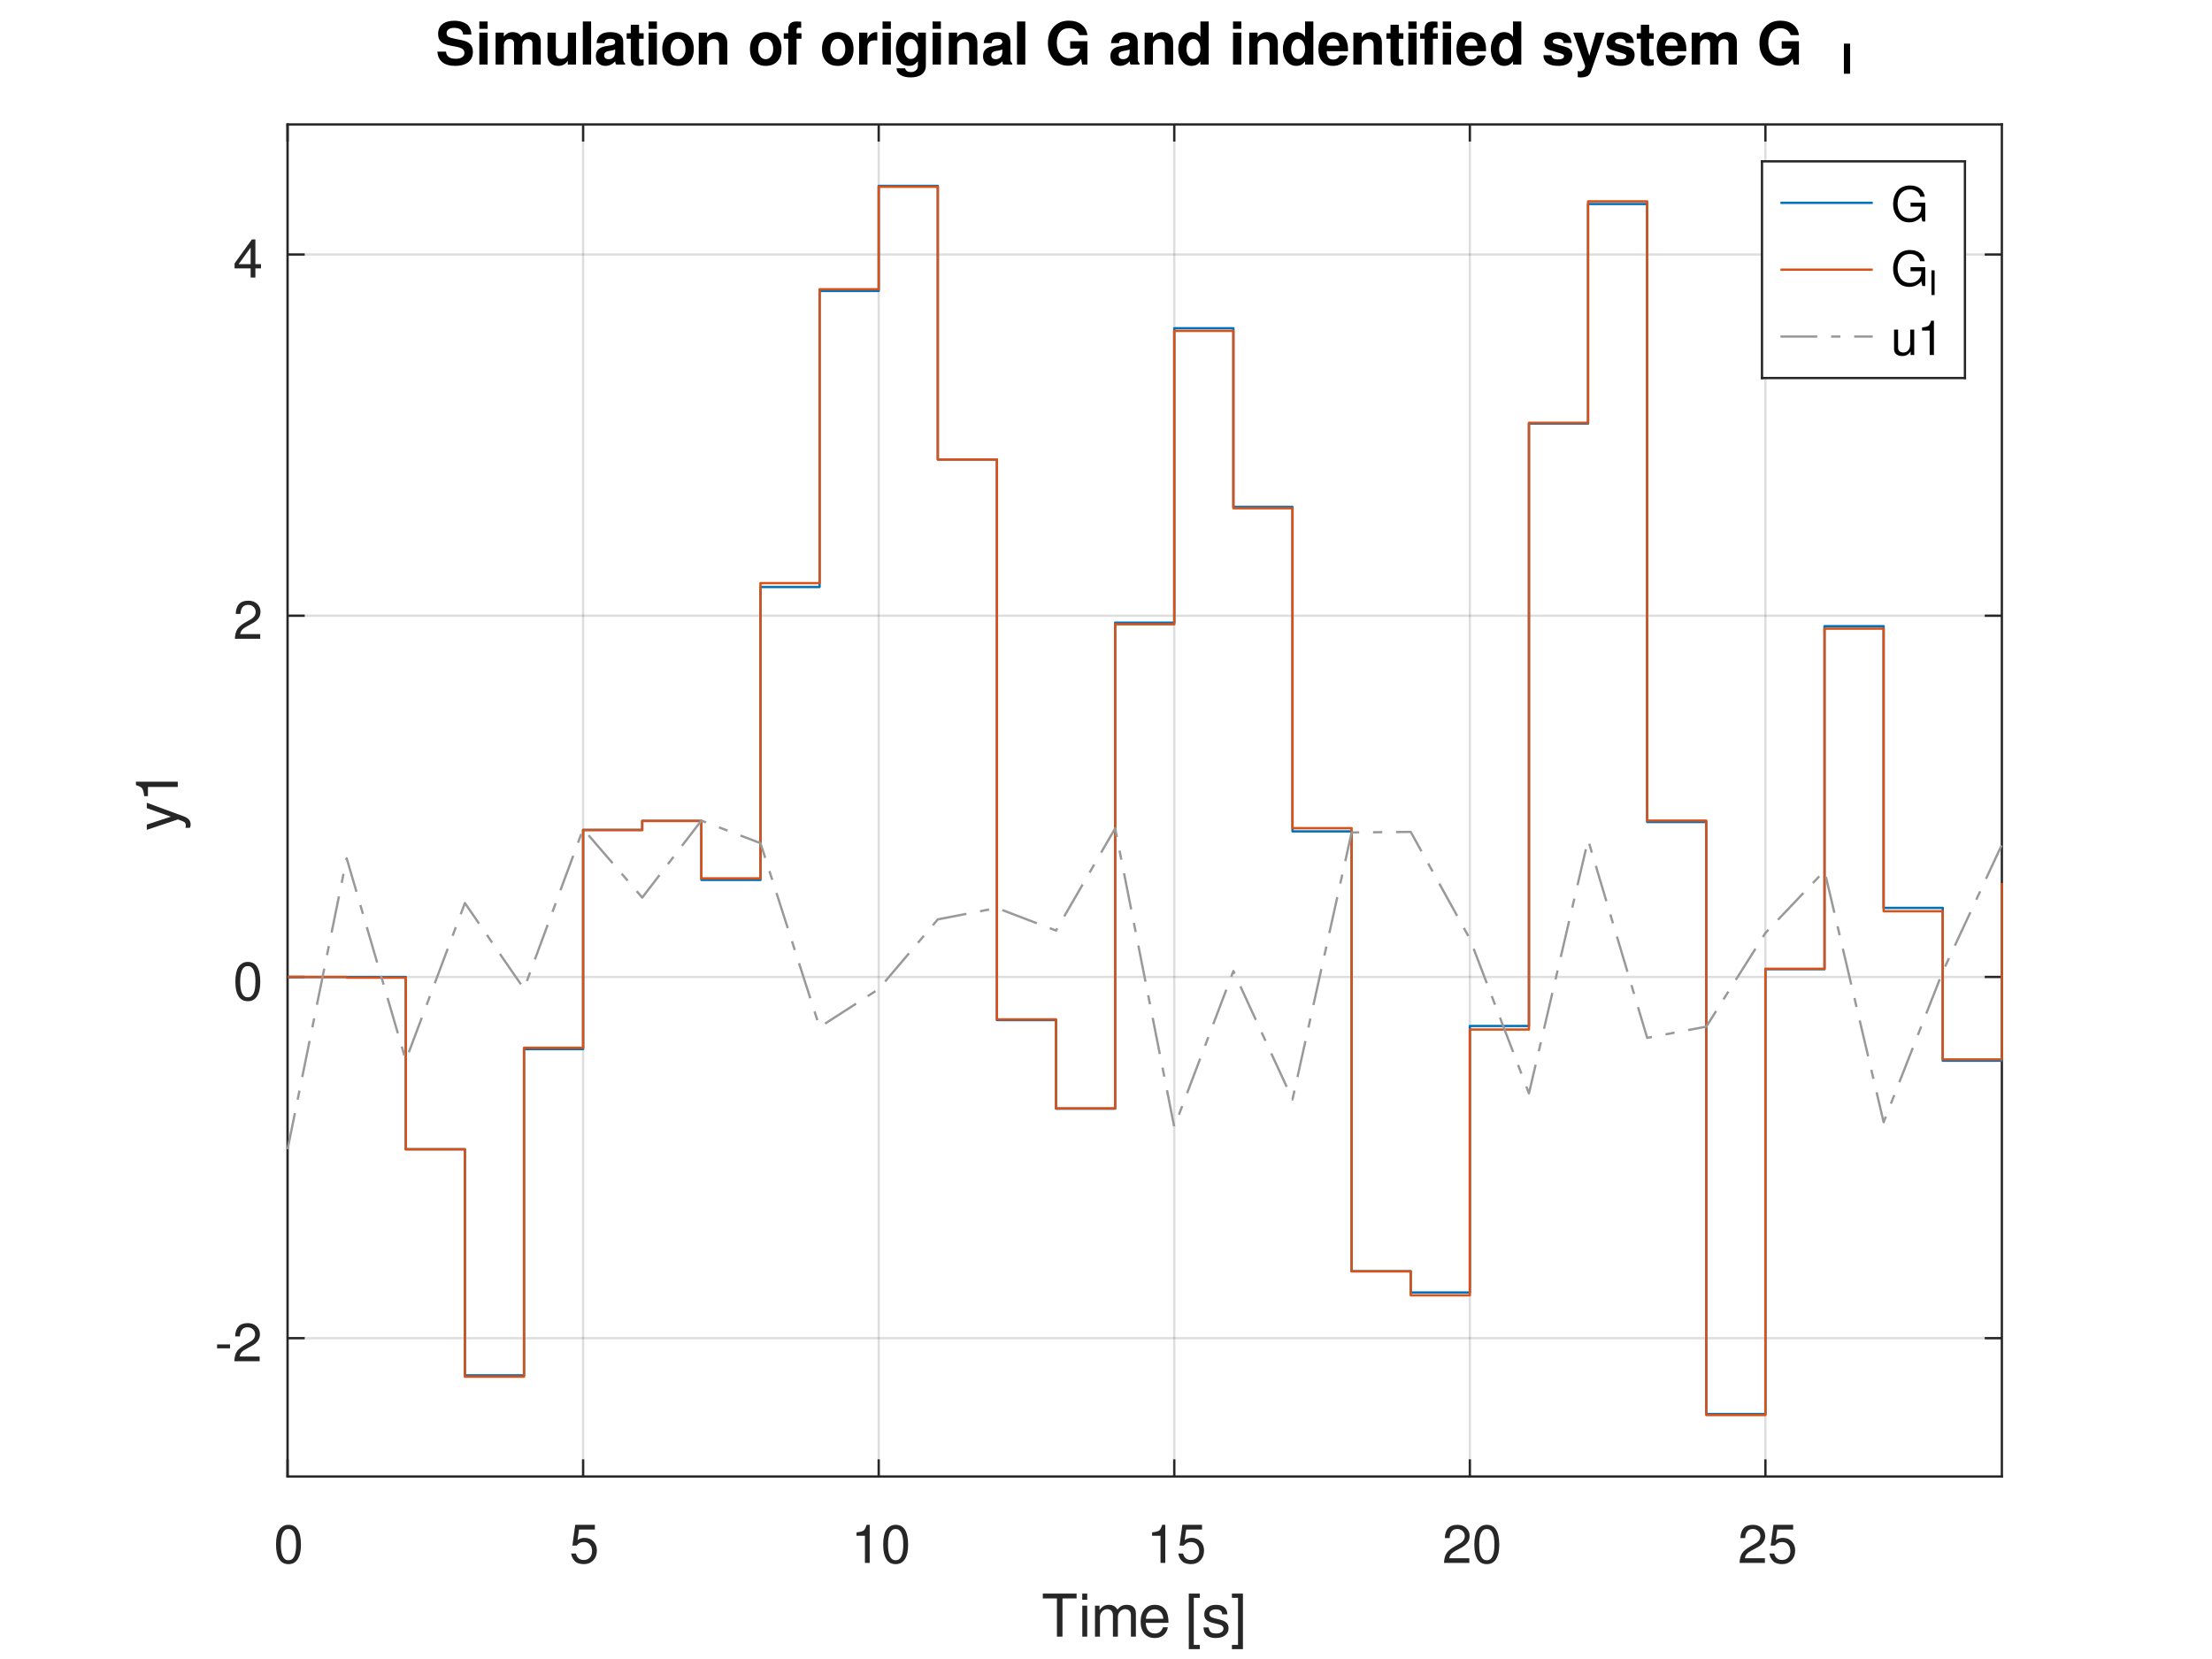
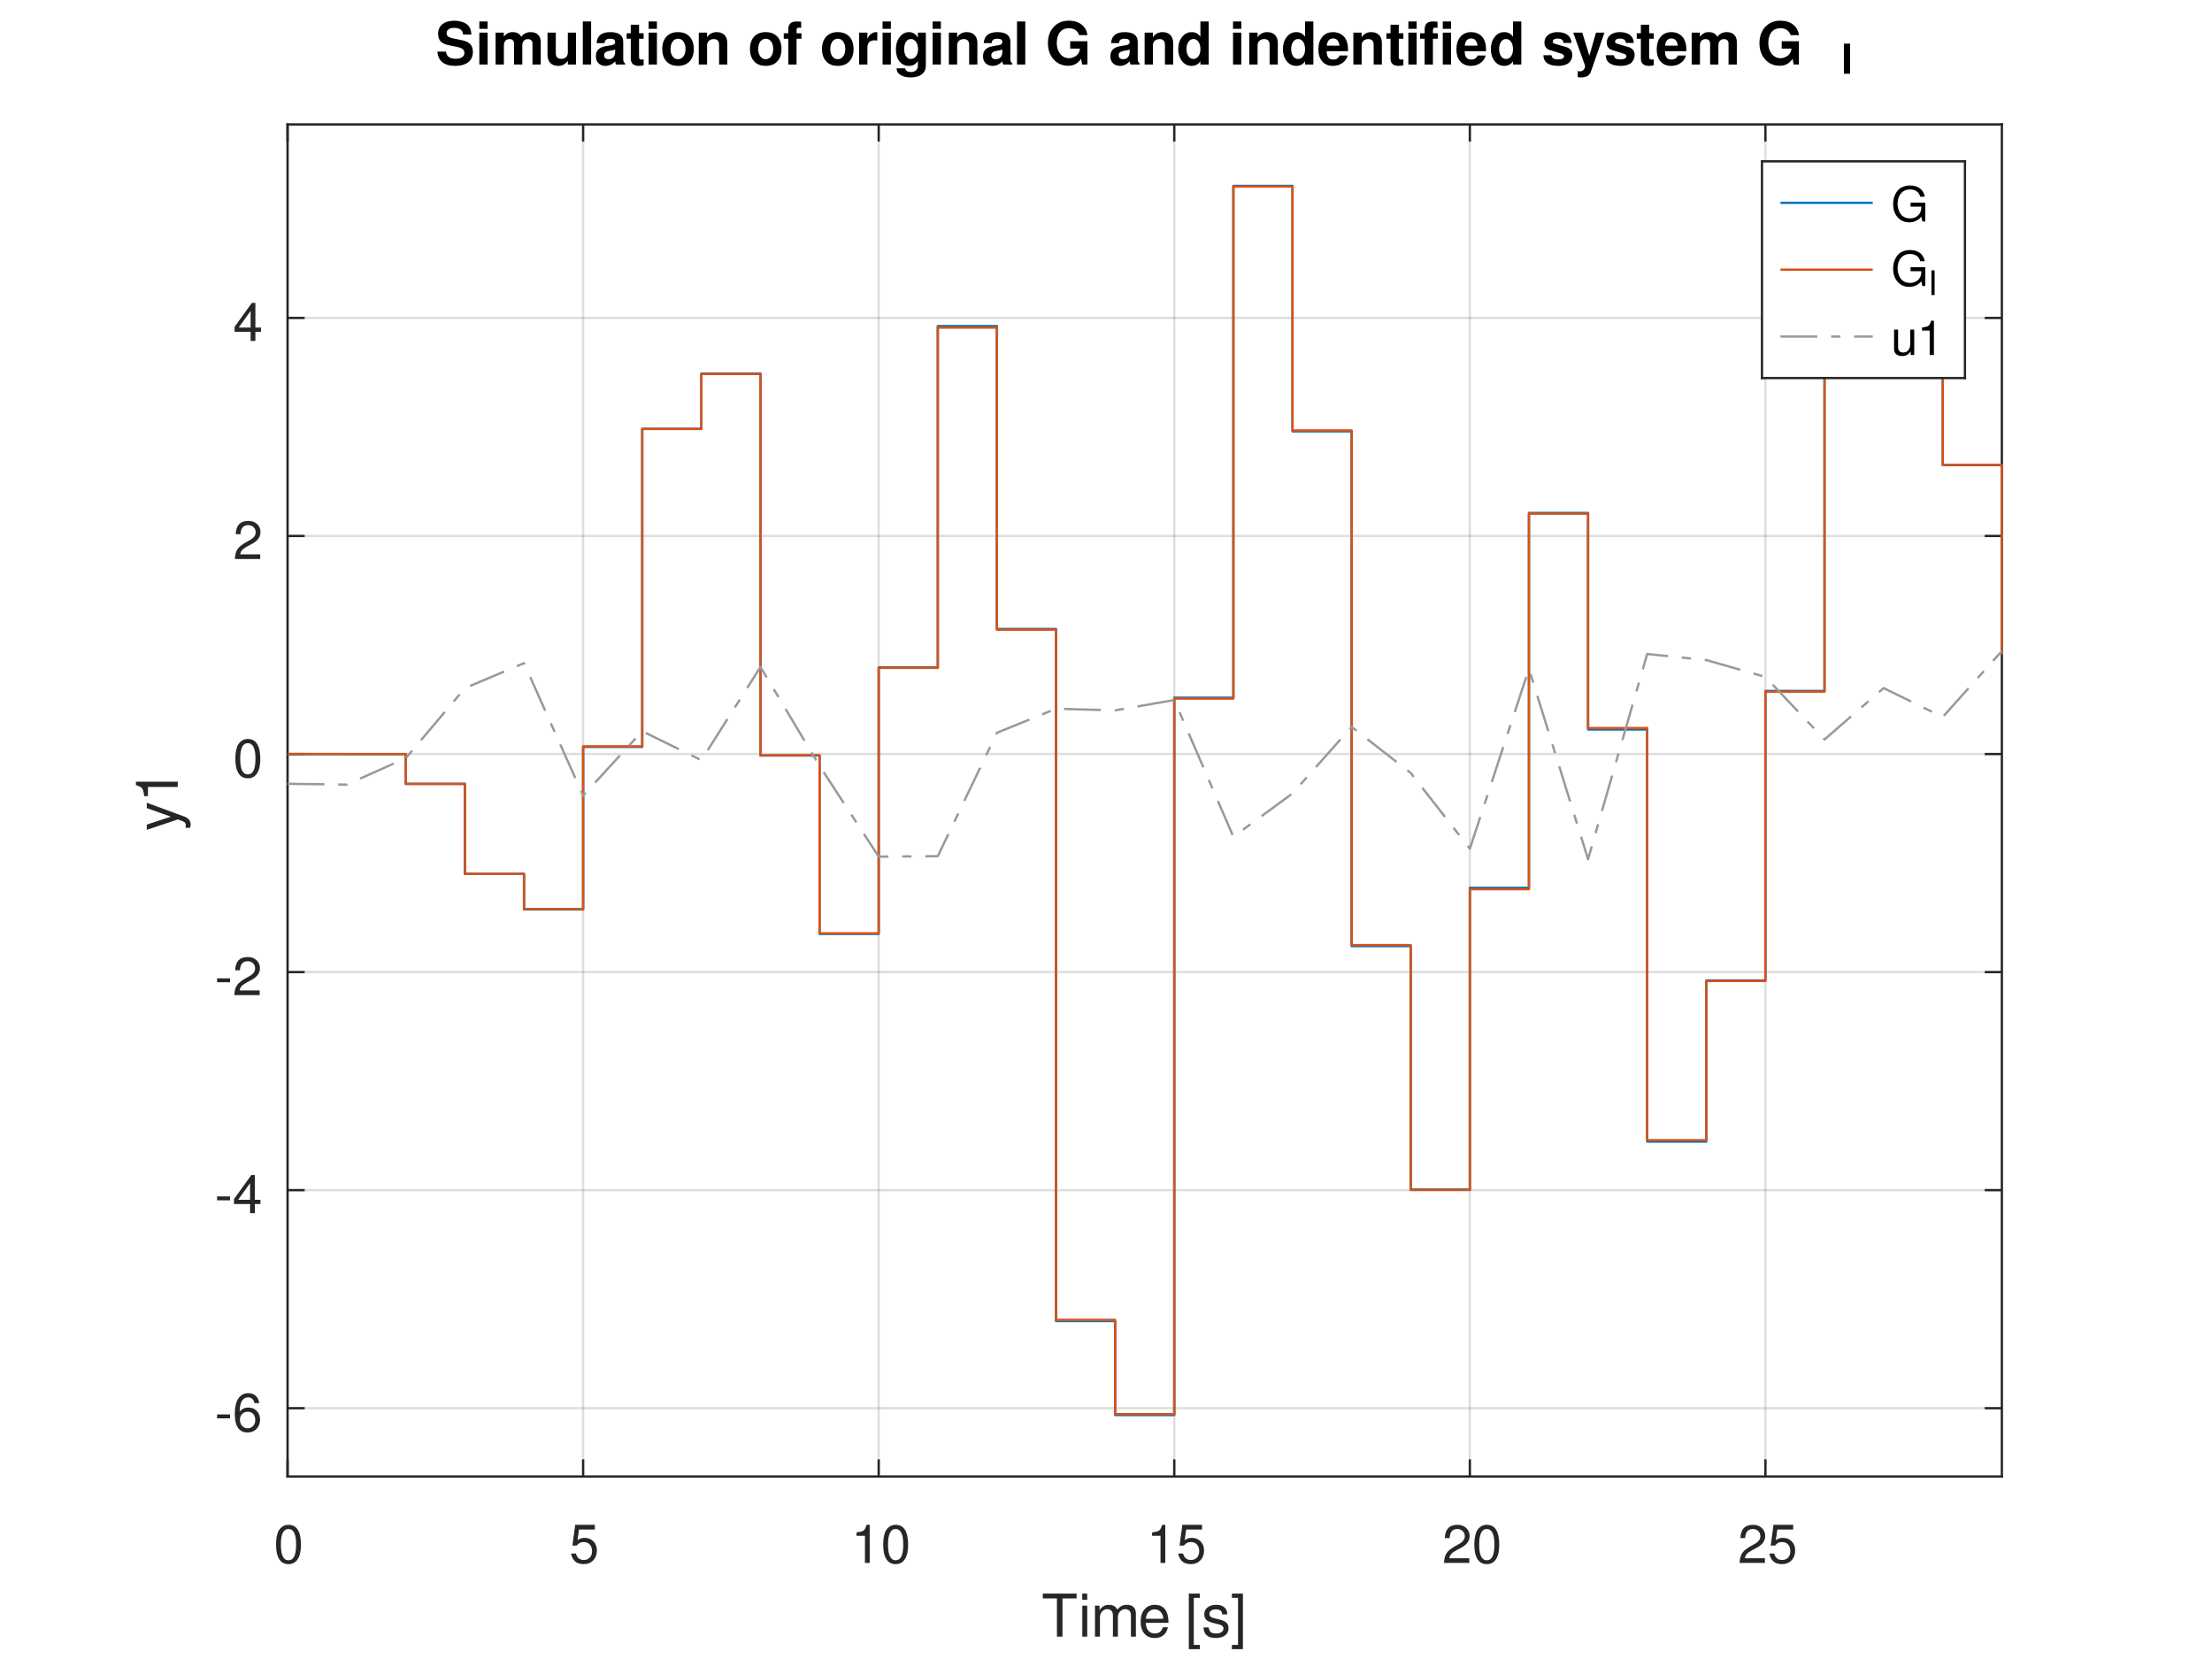
<svg xmlns="http://www.w3.org/2000/svg" height="360pt" viewBox="0 0 480 360" width="480pt">
  <defs />
  <polygon fill="#ffffff" points="0,0 480,0 480,360 0,360" />
  <g>
    <polygon fill="#ffffff" points="0,360 480,360 480,0 0,0" shape-rendering="crispEdges" />
    <clipPath id="cp00480360">
      <polygon points="0,360 480,360 480,0 0,0" />
    </clipPath>
    <g clip-path="url(#cp00480360)">
      <polygon fill="#ffffff" points="62.4,320.4 434.4,320.4 434.4,27 62.4,27" shape-rendering="crispEdges" />
      <polyline fill="none" points="62.4,320.4 62.4,27" stroke="#262626" stroke-dasharray="16,0" stroke-linecap="butt" stroke-linejoin="miter" stroke-opacity="0.15" stroke-width="0.5" />
      <polyline fill="none" points="126.538,320.4 126.538,27" stroke="#262626" stroke-dasharray="16,0" stroke-linecap="butt" stroke-linejoin="miter" stroke-opacity="0.15" stroke-width="0.5" />
      <polyline fill="none" points="190.676,320.4 190.676,27" stroke="#262626" stroke-dasharray="16,0" stroke-linecap="butt" stroke-linejoin="miter" stroke-opacity="0.15" stroke-width="0.5" />
      <polyline fill="none" points="254.814,320.4 254.814,27" stroke="#262626" stroke-dasharray="16,0" stroke-linecap="butt" stroke-linejoin="miter" stroke-opacity="0.15" stroke-width="0.5" />
      <polyline fill="none" points="318.952,320.4 318.952,27" stroke="#262626" stroke-dasharray="16,0" stroke-linecap="butt" stroke-linejoin="miter" stroke-opacity="0.15" stroke-width="0.5" />
      <polyline fill="none" points="383.09,320.4 383.09,27" stroke="#262626" stroke-dasharray="16,0" stroke-linecap="butt" stroke-linejoin="miter" stroke-opacity="0.15" stroke-width="0.5" />
      <polyline fill="none" points="62.4,320.4 62.4,316.675" stroke="#262626" stroke-linecap="butt" stroke-linejoin="miter" stroke-width="0.5" />
      <polyline fill="none" points="62.4,27 62.4,30.725" stroke="#262626" stroke-linecap="butt" stroke-linejoin="miter" stroke-width="0.5" />
      <polyline fill="none" points="126.538,320.4 126.538,316.675" stroke="#262626" stroke-linecap="butt" stroke-linejoin="miter" stroke-width="0.5" />
      <polyline fill="none" points="126.538,27 126.538,30.725" stroke="#262626" stroke-linecap="butt" stroke-linejoin="miter" stroke-width="0.5" />
      <polyline fill="none" points="190.676,320.4 190.676,316.675" stroke="#262626" stroke-linecap="butt" stroke-linejoin="miter" stroke-width="0.5" />
      <polyline fill="none" points="190.676,27 190.676,30.725" stroke="#262626" stroke-linecap="butt" stroke-linejoin="miter" stroke-width="0.5" />
      <polyline fill="none" points="254.814,320.4 254.814,316.675" stroke="#262626" stroke-linecap="butt" stroke-linejoin="miter" stroke-width="0.5" />
      <polyline fill="none" points="254.814,27 254.814,30.725" stroke="#262626" stroke-linecap="butt" stroke-linejoin="miter" stroke-width="0.5" />
      <polyline fill="none" points="318.952,320.4 318.952,316.675" stroke="#262626" stroke-linecap="butt" stroke-linejoin="miter" stroke-width="0.5" />
      <polyline fill="none" points="318.952,27 318.952,30.725" stroke="#262626" stroke-linecap="butt" stroke-linejoin="miter" stroke-width="0.5" />
      <polyline fill="none" points="383.09,320.4 383.09,316.675" stroke="#262626" stroke-linecap="butt" stroke-linejoin="miter" stroke-width="0.5" />
      <polyline fill="none" points="383.09,27 383.09,30.725" stroke="#262626" stroke-linecap="butt" stroke-linejoin="miter" stroke-width="0.5" />
      <g font-family="FreeSans" font-size="11.651" font-style="normal" font-weight="normal" transform="translate(59.4,339.15) rotate(-0,3,-10)" xml:space="preserve">
        <text fill="rgb(38,38,38)" x="0 " y="-0">0</text>
      </g>
      <g font-family="FreeSans" font-size="11.651" font-style="normal" font-weight="normal" transform="translate(123.538,339.15) rotate(-0,3,-10)" xml:space="preserve">
        <text fill="rgb(38,38,38)" x="0 " y="-0">5</text>
      </g>
      <g font-family="FreeSans" font-size="11.651" font-style="normal" font-weight="normal" transform="translate(184.676,339.15) rotate(-0,6,-10)" xml:space="preserve">
        <text fill="rgb(38,38,38)" x="0 6 " y="-0">10</text>
      </g>
      <g font-family="FreeSans" font-size="11.651" font-style="normal" font-weight="normal" transform="translate(248.814,339.15) rotate(-0,6,-10)" xml:space="preserve">
        <text fill="rgb(38,38,38)" x="0 6 " y="-0">15</text>
      </g>
      <g font-family="FreeSans" font-size="11.651" font-style="normal" font-weight="normal" transform="translate(312.952,339.15) rotate(-0,6,-10)" xml:space="preserve">
        <text fill="rgb(38,38,38)" x="0 6 " y="-0">20</text>
      </g>
      <g font-family="FreeSans" font-size="11.651" font-style="normal" font-weight="normal" transform="translate(377.09,339.15) rotate(-0,6,-10)" xml:space="preserve">
        <text fill="rgb(38,38,38)" x="0 6 " y="-0">25</text>
      </g>
-       <polyline fill="none" points="62.4,290.381 434.4,290.381" stroke="#262626" stroke-dasharray="16,0" stroke-linecap="butt" stroke-linejoin="miter" stroke-opacity="0.15" stroke-width="0.5" />
-       <polyline fill="none" points="62.4,211.996 434.4,211.996" stroke="#262626" stroke-dasharray="16,0" stroke-linecap="butt" stroke-linejoin="miter" stroke-opacity="0.15" stroke-width="0.5" />
-       <polyline fill="none" points="62.4,133.611 434.4,133.611" stroke="#262626" stroke-dasharray="16,0" stroke-linecap="butt" stroke-linejoin="miter" stroke-opacity="0.15" stroke-width="0.5" />
-       <polyline fill="none" points="62.4,55.227 434.4,55.227" stroke="#262626" stroke-dasharray="16,0" stroke-linecap="butt" stroke-linejoin="miter" stroke-opacity="0.15" stroke-width="0.5" />
-       <polyline fill="none" points="62.4,290.381 66.12,290.381" stroke="#262626" stroke-linecap="butt" stroke-linejoin="miter" stroke-width="0.5" />
-       <polyline fill="none" points="434.4,290.381 430.68,290.381" stroke="#262626" stroke-linecap="butt" stroke-linejoin="miter" stroke-width="0.5" />
-       <polyline fill="none" points="62.4,211.996 66.12,211.996" stroke="#262626" stroke-linecap="butt" stroke-linejoin="miter" stroke-width="0.5" />
-       <polyline fill="none" points="434.4,211.996 430.68,211.996" stroke="#262626" stroke-linecap="butt" stroke-linejoin="miter" stroke-width="0.5" />
-       <polyline fill="none" points="62.4,133.611 66.12,133.611" stroke="#262626" stroke-linecap="butt" stroke-linejoin="miter" stroke-width="0.5" />
-       <polyline fill="none" points="434.4,133.611 430.68,133.611" stroke="#262626" stroke-linecap="butt" stroke-linejoin="miter" stroke-width="0.5" />
-       <polyline fill="none" points="62.4,55.227 66.12,55.227" stroke="#262626" stroke-linecap="butt" stroke-linejoin="miter" stroke-width="0.5" />
-       <polyline fill="none" points="434.4,55.227 430.68,55.227" stroke="#262626" stroke-linecap="butt" stroke-linejoin="miter" stroke-width="0.5" />
-       <g font-family="FreeSans" font-size="11.651" font-style="normal" font-weight="normal" transform="translate(46.5743,295.381) rotate(-0,10,-5)" xml:space="preserve">
+       <polyline fill="none" points="62.4,305.578 434.4,305.578" stroke="#262626" stroke-dasharray="16,0" stroke-linecap="butt" stroke-linejoin="miter" stroke-opacity="0.15" stroke-width="0.5" />
+       <polyline fill="none" points="62.4,258.26 434.4,258.26" stroke="#262626" stroke-dasharray="16,0" stroke-linecap="butt" stroke-linejoin="miter" stroke-opacity="0.15" stroke-width="0.5" />
+       <polyline fill="none" points="62.4,210.942 434.4,210.942" stroke="#262626" stroke-dasharray="16,0" stroke-linecap="butt" stroke-linejoin="miter" stroke-opacity="0.15" stroke-width="0.5" />
+       <polyline fill="none" points="62.4,163.624 434.4,163.624" stroke="#262626" stroke-dasharray="16,0" stroke-linecap="butt" stroke-linejoin="miter" stroke-opacity="0.15" stroke-width="0.5" />
+       <polyline fill="none" points="62.4,116.306 434.4,116.306" stroke="#262626" stroke-dasharray="16,0" stroke-linecap="butt" stroke-linejoin="miter" stroke-opacity="0.15" stroke-width="0.5" />
+       <polyline fill="none" points="62.4,68.988 434.4,68.988" stroke="#262626" stroke-dasharray="16,0" stroke-linecap="butt" stroke-linejoin="miter" stroke-opacity="0.15" stroke-width="0.5" />
+       <polyline fill="none" points="62.4,305.578 66.12,305.578" stroke="#262626" stroke-linecap="butt" stroke-linejoin="miter" stroke-width="0.5" />
+       <polyline fill="none" points="434.4,305.578 430.68,305.578" stroke="#262626" stroke-linecap="butt" stroke-linejoin="miter" stroke-width="0.5" />
+       <polyline fill="none" points="62.4,258.26 66.12,258.26" stroke="#262626" stroke-linecap="butt" stroke-linejoin="miter" stroke-width="0.5" />
+       <polyline fill="none" points="434.4,258.26 430.68,258.26" stroke="#262626" stroke-linecap="butt" stroke-linejoin="miter" stroke-width="0.5" />
+       <polyline fill="none" points="62.4,210.942 66.12,210.942" stroke="#262626" stroke-linecap="butt" stroke-linejoin="miter" stroke-width="0.5" />
+       <polyline fill="none" points="434.4,210.942 430.68,210.942" stroke="#262626" stroke-linecap="butt" stroke-linejoin="miter" stroke-width="0.5" />
+       <polyline fill="none" points="62.4,163.624 66.12,163.624" stroke="#262626" stroke-linecap="butt" stroke-linejoin="miter" stroke-width="0.5" />
+       <polyline fill="none" points="434.4,163.624 430.68,163.624" stroke="#262626" stroke-linecap="butt" stroke-linejoin="miter" stroke-width="0.5" />
+       <polyline fill="none" points="62.4,116.306 66.12,116.306" stroke="#262626" stroke-linecap="butt" stroke-linejoin="miter" stroke-width="0.5" />
+       <polyline fill="none" points="434.4,116.306 430.68,116.306" stroke="#262626" stroke-linecap="butt" stroke-linejoin="miter" stroke-width="0.5" />
+       <polyline fill="none" points="62.4,68.988 66.12,68.988" stroke="#262626" stroke-linecap="butt" stroke-linejoin="miter" stroke-width="0.5" />
+       <polyline fill="none" points="434.4,68.988 430.68,68.988" stroke="#262626" stroke-linecap="butt" stroke-linejoin="miter" stroke-width="0.5" />
+       <g font-family="FreeSans" font-size="11.651" font-style="normal" font-weight="normal" transform="translate(46.5743,310.578) rotate(-0,10,-5)" xml:space="preserve">
+         <text fill="rgb(38,38,38)" x="0 4 " y="-0">-6</text>
+       </g>
+       <g font-family="FreeSans" font-size="11.651" font-style="normal" font-weight="normal" transform="translate(46.5743,263.26) rotate(-0,10,-5)" xml:space="preserve">
+         <text fill="rgb(38,38,38)" x="0 4 " y="-0">-4</text>
+       </g>
+       <g font-family="FreeSans" font-size="11.651" font-style="normal" font-weight="normal" transform="translate(46.5743,215.942) rotate(-0,10,-5)" xml:space="preserve">
        <text fill="rgb(38,38,38)" x="0 4 " y="-0">-2</text>
      </g>
-       <g font-family="FreeSans" font-size="11.651" font-style="normal" font-weight="normal" transform="translate(50.5743,216.996) rotate(-0,6,-5)" xml:space="preserve">
+       <g font-family="FreeSans" font-size="11.651" font-style="normal" font-weight="normal" transform="translate(50.5743,168.624) rotate(-0,6,-5)" xml:space="preserve">
        <text fill="rgb(38,38,38)" x="0 " y="-0">0</text>
      </g>
-       <g font-family="FreeSans" font-size="11.651" font-style="normal" font-weight="normal" transform="translate(50.5743,138.611) rotate(-0,6,-5)" xml:space="preserve">
+       <g font-family="FreeSans" font-size="11.651" font-style="normal" font-weight="normal" transform="translate(50.5743,121.306) rotate(-0,6,-5)" xml:space="preserve">
        <text fill="rgb(38,38,38)" x="0 " y="-0">2</text>
      </g>
-       <g font-family="FreeSans" font-size="11.651" font-style="normal" font-weight="normal" transform="translate(50.5743,60.2265) rotate(-0,6,-5)" xml:space="preserve">
+       <g font-family="FreeSans" font-size="11.651" font-style="normal" font-weight="normal" transform="translate(50.5743,73.9882) rotate(-0,6,-5)" xml:space="preserve">
        <text fill="rgb(38,38,38)" x="0 " y="-0">4</text>
      </g>
      <polyline fill="none" points="62.4,320.4 434.4,320.4" stroke="#262626" stroke-dasharray="16,0" stroke-linecap="square" stroke-linejoin="miter" stroke-width="0.5" />
      <polyline fill="none" points="62.4,27 434.4,27" stroke="#262626" stroke-dasharray="16,0" stroke-linecap="square" stroke-linejoin="miter" stroke-width="0.5" />
      <polyline fill="none" points="62.4,320.4 62.4,27" stroke="#262626" stroke-dasharray="16,0" stroke-linecap="square" stroke-linejoin="miter" stroke-width="0.5" />
      <polyline fill="none" points="434.4,320.4 434.4,27" stroke="#262626" stroke-dasharray="16,0" stroke-linecap="square" stroke-linejoin="miter" stroke-width="0.5" />
      <g font-family="FreeSans" font-size="12.816" font-style="normal" font-weight="normal" transform="translate(225.9,358.15) rotate(-0,22.5,-14)" xml:space="preserve">
        <text fill="rgb(38,38,38)" x="0 8 11 21 28 31 35 41 " y="-3">Time [s]</text>
      </g>
      <g font-family="FreeSans" font-size="12.816" font-style="normal" font-weight="normal" transform="translate(35.0743,173.7) rotate(-90,6.5,0)" xml:space="preserve">
        <text fill="rgb(38,38,38)" x="0 6 " y="-3">y1</text>
      </g>
      <g font-family="FreeSans" font-size="12.816" font-style="normal" font-weight="bold" transform="translate(94.4,17) rotate(-0,154,0)" xml:space="preserve">
        <text fill="rgb(0,0,0)" x="0 9 13 24 32 35 42 46 50 58 66 70 78 82 86 94 99 103 111 115 123 130 133 137 147 151 158 166 174 178 182 190 198 205 213 217 221 225 229 236 244 248 255 262 269 273 280 291 295 " y="-3">Simulation of original G and indentified system G</text>
        <text fill="rgb(0,0,0)" font-size="8.972" x="305 " y="-1">I</text>
      </g>
-       <polyline fill="none" points="62.4,211.996 75.228,211.996 75.228,211.996 88.055,211.996 88.055,249.395 100.883,249.395 100.883,298.447 113.71,298.447 113.71,227.658 126.538,227.658 126.538,180.073 139.366,180.073 139.366,178.143 152.193,178.143 152.193,190.939 165.021,190.939 165.021,127.378 177.848,127.378 177.848,63.138 190.676,63.138 190.676,40.336 203.503,40.336 203.503,99.708 216.331,99.708 216.331,221.358 229.159,221.358 229.159,240.577 241.986,240.577 241.986,135.123 254.814,135.123 254.814,71.227 267.641,71.227 267.641,110.002 280.469,110.002 280.469,180.408 293.297,180.408 293.297,275.859 306.124,275.859 306.124,280.469 318.952,280.469 318.952,222.633 331.779,222.633 331.779,91.913 344.607,91.913 344.607,44.273 357.435,44.273 357.435,178.378 370.262,178.378 370.262,306.847 383.09,306.847 383.09,210.316 395.917,210.316 395.917,135.874 408.745,135.874 408.745,197.007 421.572,197.007 421.572,230.182 434.4,230.182 434.4,192.577" stroke="#0071bc" stroke-linecap="butt" stroke-linejoin="round" stroke-width="0.5" />
-       <polyline fill="none" points="62.4,211.996 75.228,211.996 75.228,212.148 88.055,212.148 88.055,249.404 100.883,249.404 100.883,298.739 113.71,298.739 113.71,227.364 126.538,227.364 126.538,180.13 139.366,180.13 139.366,178.13 152.193,178.13 152.193,190.601 165.021,190.601 165.021,126.532 177.848,126.532 177.848,62.768 190.676,62.768 190.676,40.53 203.503,40.53 203.503,99.713 216.331,99.713 216.331,221.204 229.159,221.204 229.159,240.5 241.986,240.5 241.986,135.465 254.814,135.465 254.814,71.803 267.641,71.803 267.641,110.287 280.469,110.287 280.469,179.712 293.297,179.712 293.297,275.881 306.124,275.881 306.124,281.084 318.952,281.084 318.952,223.408 331.779,223.408 331.779,91.748 344.607,91.748 344.607,43.69 357.435,43.69 357.435,178.073 370.262,178.073 370.262,307.064 383.09,307.064 383.09,210.226 395.917,210.226 395.917,136.411 408.745,136.411 408.745,197.738 421.572,197.738 421.572,229.892 434.4,229.892 434.4,191.633" stroke="#d85218" stroke-linecap="butt" stroke-linejoin="round" stroke-width="0.5" />
-       <polyline fill="none" points="62.4,249.395 75.228,186.25 88.055,230.098 100.883,195.959 113.71,214.576 126.538,179.88 139.366,194.775 152.193,178.069 165.021,182.96 177.848,222.893 190.676,214.623 203.503,199.504 216.331,197.034 229.159,201.924 241.986,179.752 254.814,244.558 267.641,210.713 280.469,238.582 293.297,180.645 306.124,180.519 318.952,203.713 331.779,237.266 344.607,182.244 357.435,225.213 370.262,222.78 383.09,202.456 395.917,188.971 408.745,243.514 421.572,210.841 434.4,183.304" stroke="#999999" stroke-dasharray="8,3,2,3" stroke-linecap="butt" stroke-linejoin="round" stroke-width="0.5" />
+       <polyline fill="none" points="62.4,163.624 75.228,163.624 75.228,163.624 88.055,163.624 88.055,170.083 100.883,170.083 100.883,189.635 113.71,189.635 113.71,197.349 126.538,197.349 126.538,162.074 139.366,162.074 139.366,93.044 152.193,93.044 152.193,81.052 165.021,81.052 165.021,163.951 177.848,163.951 177.848,202.656 190.676,202.656 190.676,144.832 203.503,144.832 203.503,70.764 216.331,70.764 216.331,136.493 229.159,136.493 229.159,286.651 241.986,286.651 241.986,307.064 254.814,307.064 254.814,151.41 267.641,151.41 267.641,40.336 280.469,40.336 280.469,93.604 293.297,93.604 293.297,205.301 306.124,205.301 306.124,258.136 318.952,258.136 318.952,192.662 331.779,192.662 331.779,111.309 344.607,111.309 344.607,158.285 357.435,158.285 357.435,247.721 370.262,247.721 370.262,212.758 383.09,212.758 383.09,149.928 395.917,149.928 395.917,79.029 408.745,79.029 408.745,59.771 421.572,59.771 421.572,100.911 434.4,100.911 434.4,141.842" stroke="#0071bc" stroke-linecap="butt" stroke-linejoin="round" stroke-width="0.5" />
+       <polyline fill="none" points="62.4,163.624 75.228,163.624 75.228,163.647 88.055,163.647 88.055,170.122 100.883,170.122 100.883,189.628 113.71,189.628 113.71,197.249 126.538,197.249 126.538,161.949 139.366,161.949 139.366,93.094 152.193,93.094 152.193,81.16 165.021,81.16 165.021,163.898 177.848,163.898 177.848,202.532 190.676,202.532 190.676,144.928 203.503,144.928 203.503,71.091 216.331,71.091 216.331,136.639 229.159,136.639 229.159,286.41 241.986,286.41 241.986,306.863 254.814,306.863 254.814,151.591 267.641,151.591 267.641,40.484 280.469,40.484 280.469,93.408 293.297,93.408 293.297,205.084 306.124,205.084 306.124,258.222 318.952,258.222 318.952,192.957 331.779,192.957 331.779,111.471 344.607,111.471 344.607,157.988 357.435,157.988 357.435,247.417 370.262,247.417 370.262,212.866 383.09,212.866 383.09,150.09 395.917,150.09 395.917,78.886 408.745,78.886 408.745,59.522 421.572,59.522 421.572,100.869 434.4,100.869 434.4,142.028" stroke="#d85218" stroke-linecap="butt" stroke-linejoin="round" stroke-width="0.5" />
+       <polyline fill="none" points="62.4,170.083 75.228,170.259 88.055,164.526 100.883,149.326 113.71,143.91 126.538,172.649 139.366,158.667 152.193,164.963 165.021,144.736 177.848,166.201 190.676,185.89 203.503,185.786 216.331,159.012 229.159,153.787 241.986,154.15 254.814,151.906 267.641,181.576 280.469,172.178 293.297,157.731 306.124,167.731 318.952,184.167 331.779,145.14 344.607,186.447 357.435,141.916 370.262,143.226 383.09,146.899 395.917,160.467 408.745,149.313 421.572,155.588 434.4,141.277" stroke="#999999" stroke-dasharray="8,3,2,3" stroke-linecap="butt" stroke-linejoin="round" stroke-width="0.5" />
    </g>
    <clipPath id="cp00480360">
      <polygon points="0,360 480,360 480,0 0,0" />
    </clipPath>
    <g clip-path="url(#cp00480360)">
      <polygon fill="#ffffff" points="382.347,82.032 426.389,82.032 426.389,35.011 382.347,35.011" shape-rendering="crispEdges" />
      <polyline fill="none" points="382.347,82.032 426.389,82.032" stroke="#262626" stroke-dasharray="16,0" stroke-linecap="square" stroke-linejoin="miter" stroke-width="0.5" />
      <polyline fill="none" points="382.347,35.011 426.389,35.011" stroke="#262626" stroke-dasharray="16,0" stroke-linecap="square" stroke-linejoin="miter" stroke-width="0.5" />
      <polyline fill="none" points="382.347,82.032 382.347,35.011" stroke="#262626" stroke-dasharray="16,0" stroke-linecap="square" stroke-linejoin="miter" stroke-width="0.5" />
      <polyline fill="none" points="426.389,82.032 426.389,35.011" stroke="#262626" stroke-dasharray="16,0" stroke-linecap="square" stroke-linejoin="miter" stroke-width="0.5" />
      <polyline fill="none" points="386.353,44.016 406.379,44.016" stroke="#0071bc" stroke-linecap="butt" stroke-linejoin="round" stroke-width="0.5" />
      <g font-family="FreeSans" font-size="10.486" font-style="normal" font-weight="normal" transform="translate(410.384,49.0158) rotate(-0,-0,-5)" xml:space="preserve">
        <text fill="rgb(0,0,0)" x="0 " y="-1">G</text>
      </g>
      <polyline fill="none" points="386.353,58.521 406.379,58.521" stroke="#d85218" stroke-linecap="butt" stroke-linejoin="round" stroke-width="0.5" />
      <g font-family="FreeSans" font-size="10.486" font-style="normal" font-weight="normal" transform="translate(410.384,64.0211) rotate(-0,-0,-5.5)" xml:space="preserve">
        <text fill="rgb(0,0,0)" x="0 " y="-2">G</text>
        <text fill="rgb(0,0,0)" font-size="7.34" x="8 " y="-0">I</text>
      </g>
      <polyline fill="none" points="386.353,73.026 406.379,73.026" stroke="#999999" stroke-dasharray="8,3,2,3" stroke-linecap="butt" stroke-linejoin="round" stroke-width="0.5" />
      <g font-family="FreeSans" font-size="10.486" font-style="normal" font-weight="normal" transform="translate(410.384,78.0263) rotate(-0,-0,-5)" xml:space="preserve">
        <text fill="rgb(0,0,0)" x="0 6 " y="-1">u1</text>
      </g>
    </g>
  </g>
</svg>
